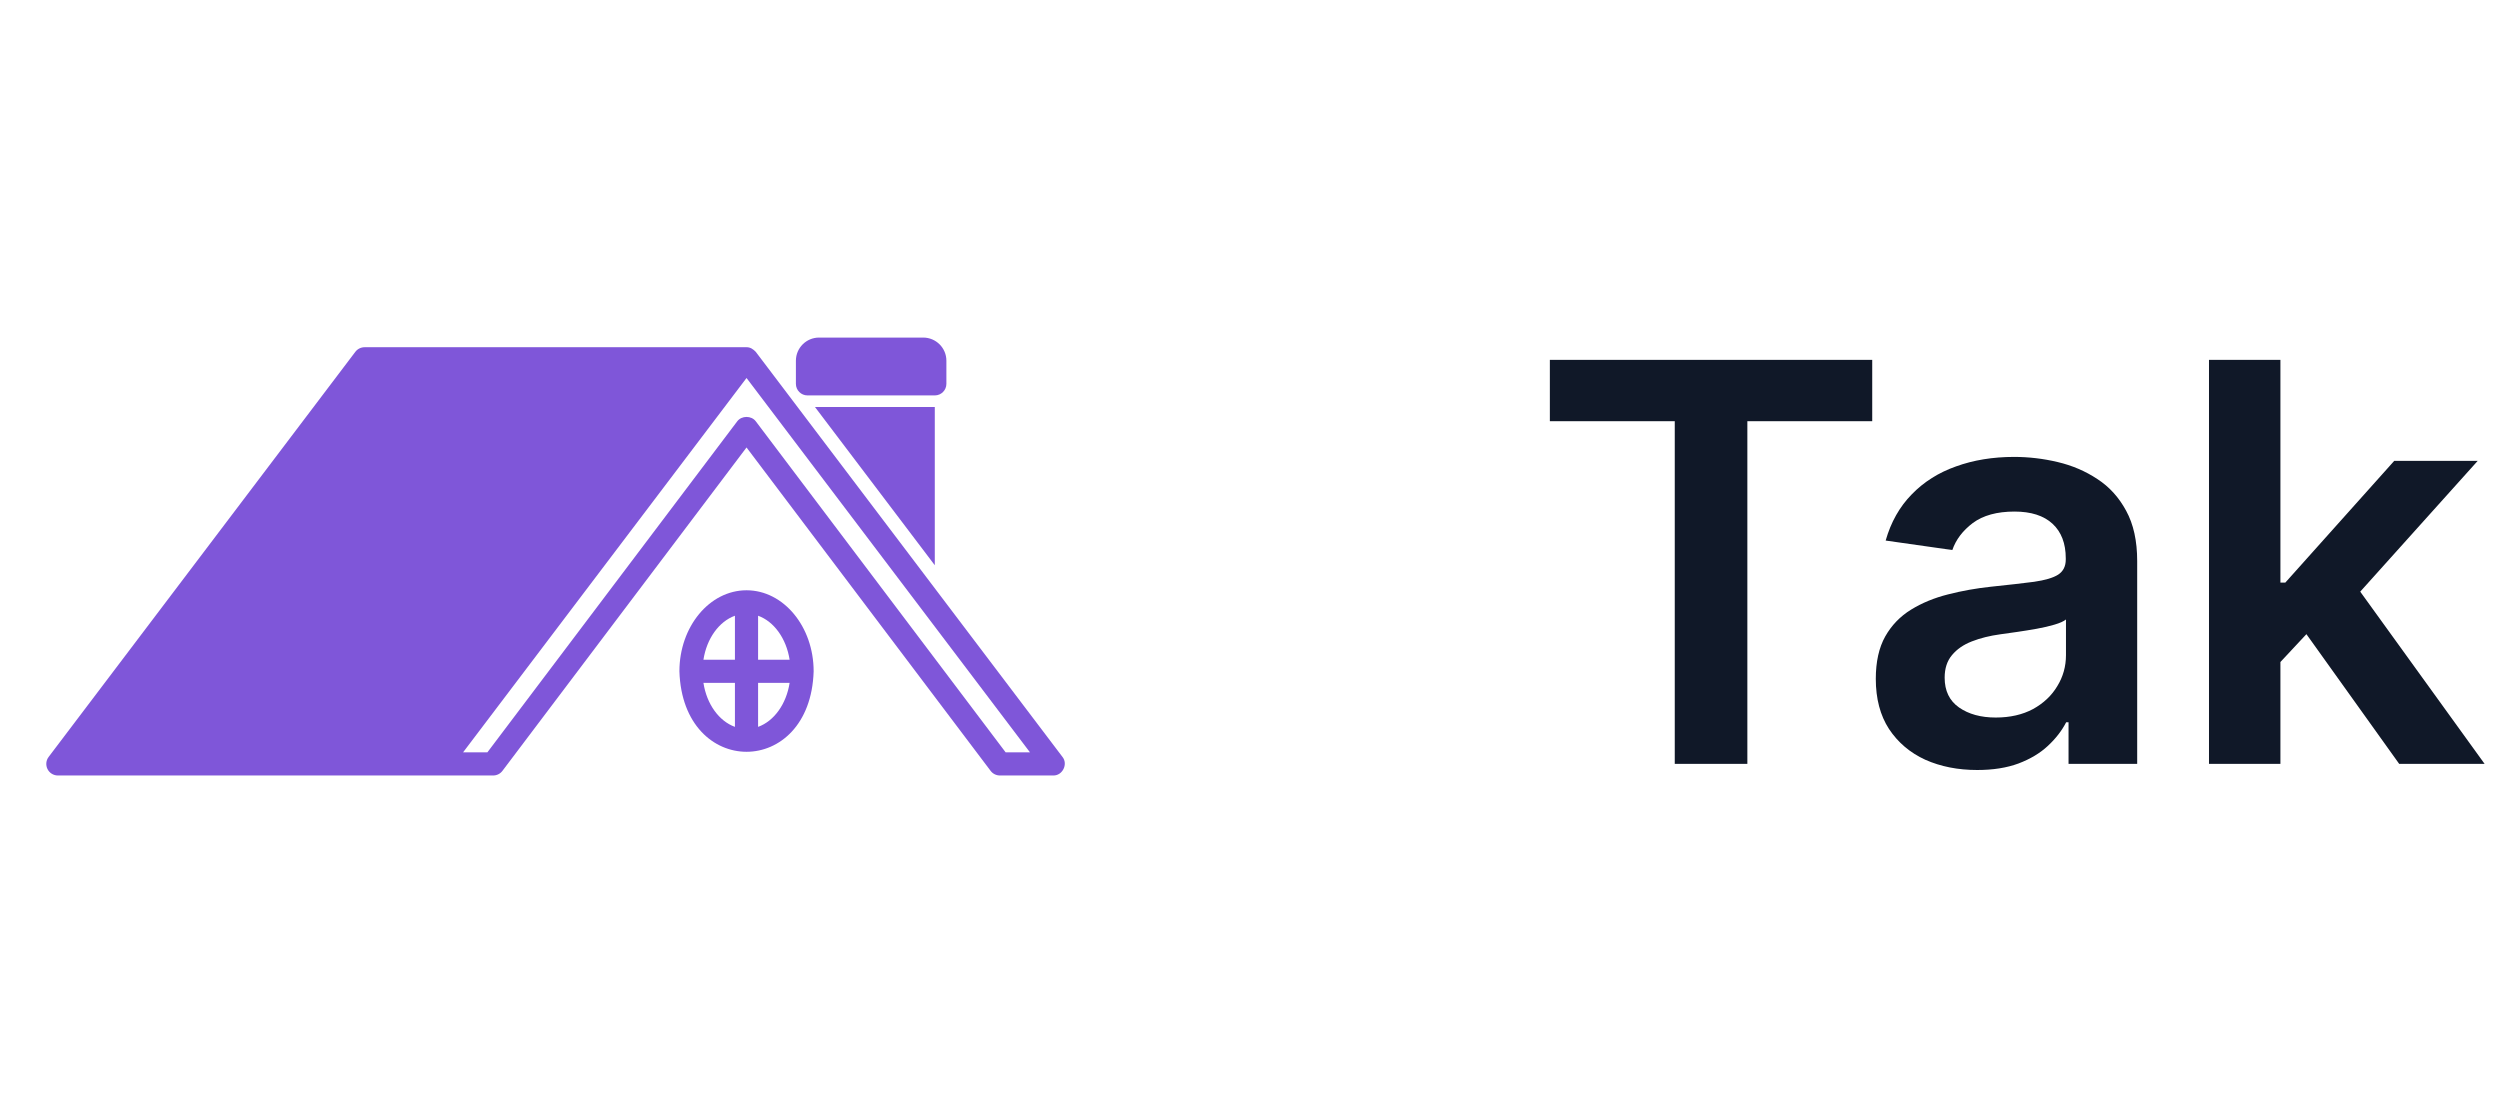
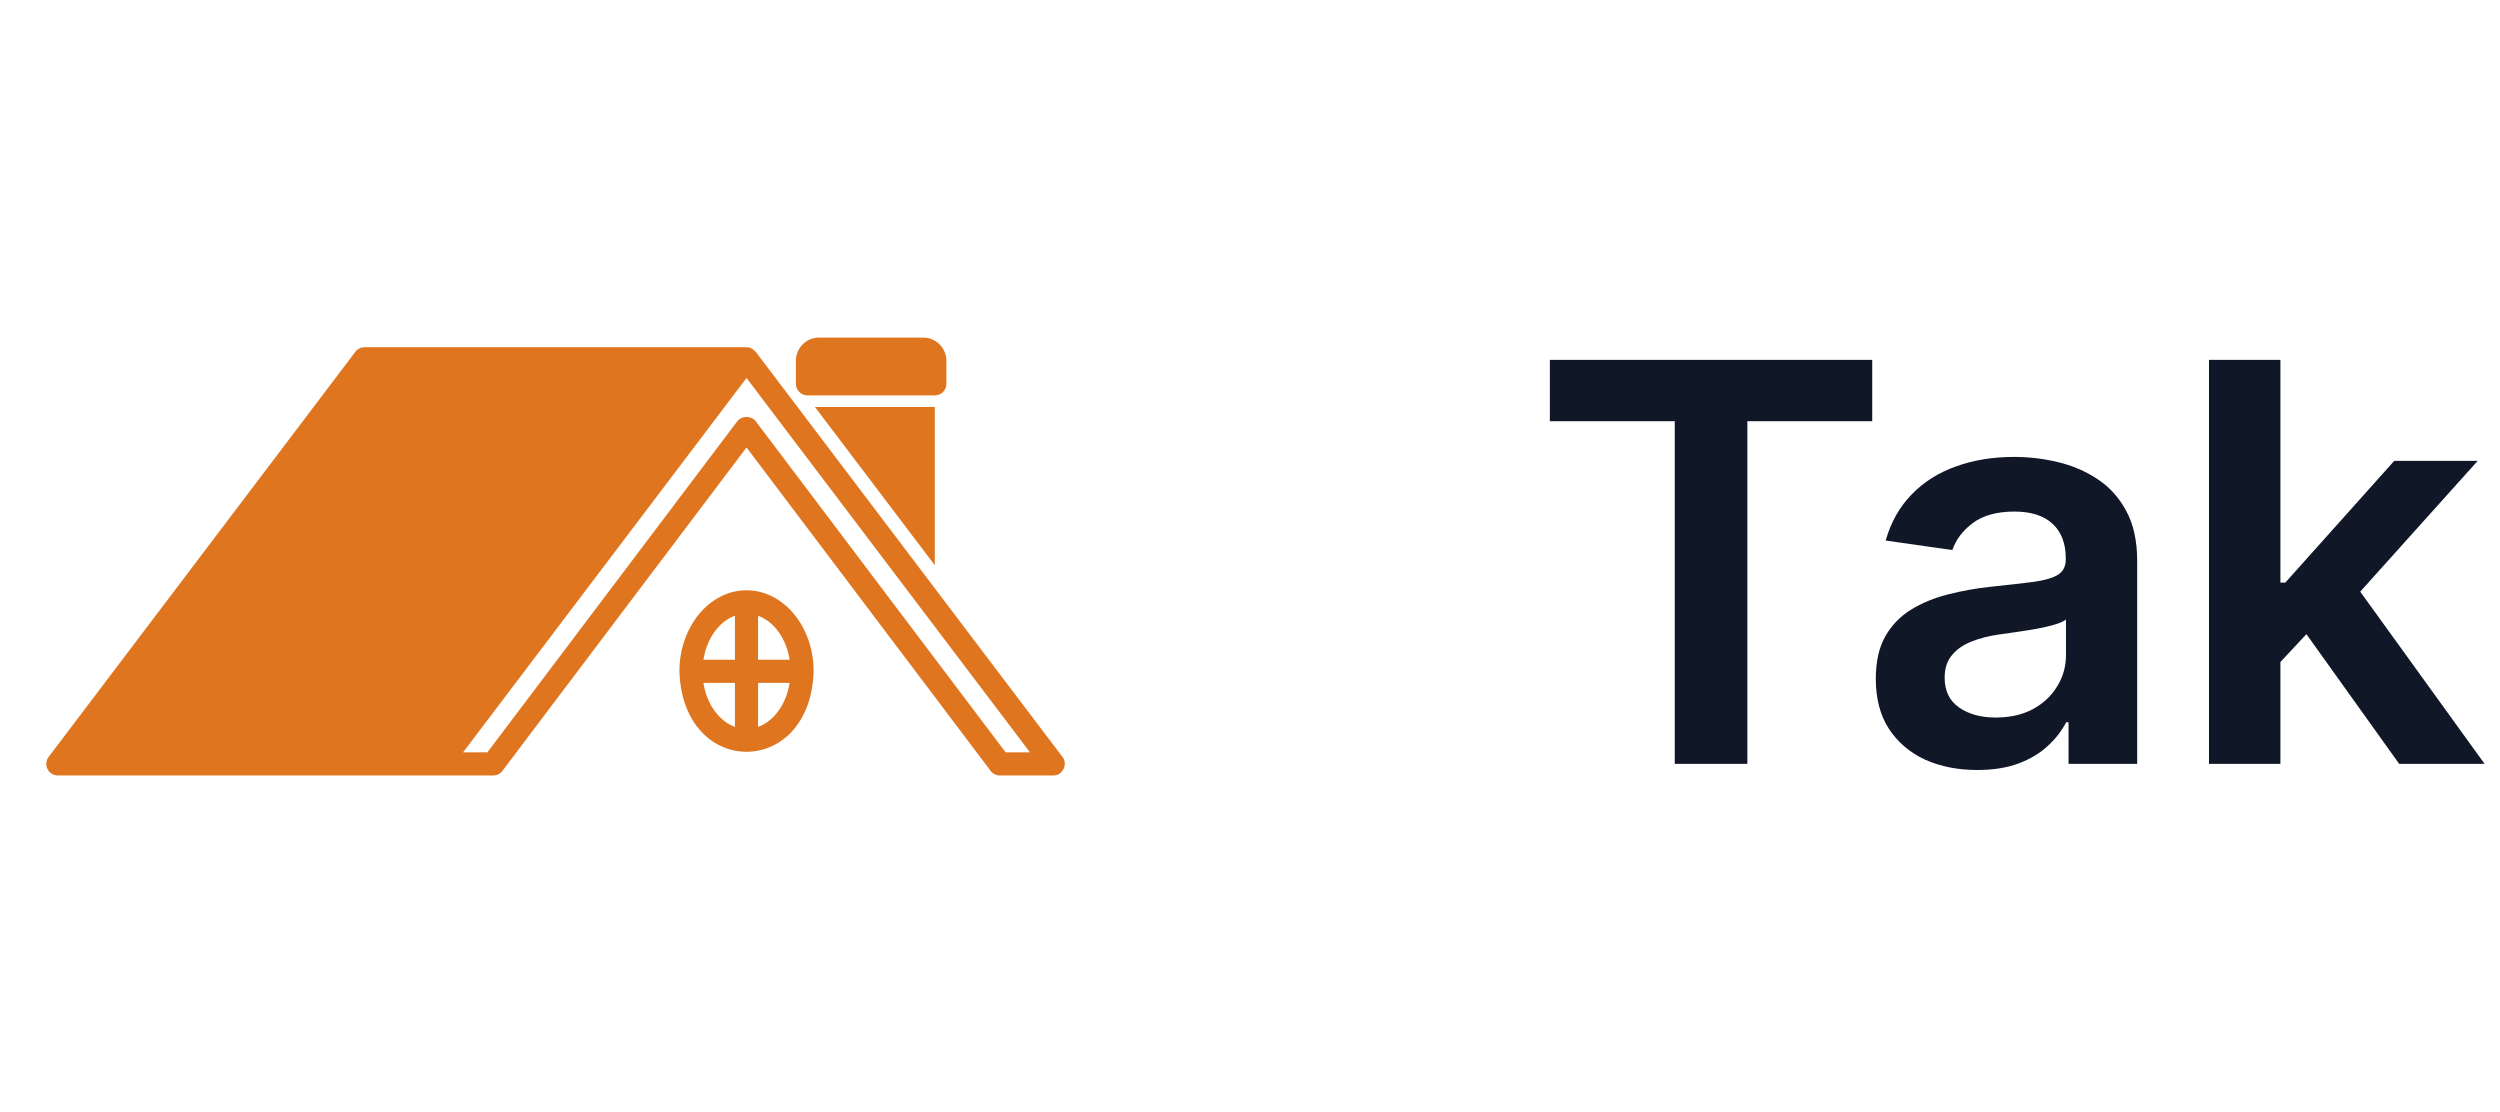
<svg xmlns="http://www.w3.org/2000/svg" width="72" height="32" viewBox="0 0 72 32" fill="none">
-   <path d="M27.256 10.388V11.055C27.256 11.239 27.106 11.388 26.922 11.388H23.256C23.072 11.388 22.922 11.239 22.922 11.055V10.388C22.922 10.021 23.221 9.722 23.589 9.722H26.589C26.956 9.722 27.256 10.021 27.256 10.388ZM23.471 11.722L26.922 16.279V11.722H23.471ZM30.333 22.334H28.796C28.692 22.334 28.593 22.285 28.53 22.201L21.5 12.887L14.47 22.201C14.407 22.285 14.309 22.334 14.204 22.334H1.667C1.54 22.334 1.424 22.262 1.368 22.149C1.312 22.035 1.324 21.9 1.401 21.799L10.234 10.132C10.297 10.049 10.396 10 10.5 10H21.5C21.611 9.998 21.696 10.06 21.765 10.132L30.599 21.799C30.767 22.007 30.599 22.342 30.333 22.334ZM29.663 21.667L21.5 10.886L13.337 21.667H14.037L21.233 12.133C21.36 11.966 21.64 11.966 21.766 12.133L28.962 21.667H29.663ZM23.433 19.334C23.338 22.424 19.663 22.424 19.567 19.334C19.567 18.047 20.434 17 21.5 17C22.566 17 23.433 18.047 23.433 19.334ZM21.833 17.733V19H22.741C22.645 18.385 22.29 17.898 21.833 17.733ZM20.259 19H21.166V17.733C20.71 17.898 20.354 18.385 20.259 19ZM21.166 20.934V19.667H20.259C20.354 20.283 20.71 20.769 21.166 20.934ZM22.741 19.667H21.833V20.934C22.29 20.769 22.645 20.283 22.741 19.667Z" fill="#7F56D9" />
+   <path d="M27.256 10.388V11.055C27.256 11.239 27.106 11.388 26.922 11.388H23.256C23.072 11.388 22.922 11.239 22.922 11.055V10.388C22.922 10.021 23.221 9.722 23.589 9.722H26.589C26.956 9.722 27.256 10.021 27.256 10.388ZM23.471 11.722L26.922 16.279V11.722H23.471ZM30.333 22.334H28.796C28.692 22.334 28.593 22.285 28.53 22.201L21.5 12.887L14.47 22.201C14.407 22.285 14.309 22.334 14.204 22.334H1.667C1.54 22.334 1.424 22.262 1.368 22.149C1.312 22.035 1.324 21.9 1.401 21.799L10.234 10.132C10.297 10.049 10.396 10 10.5 10H21.5C21.611 9.998 21.696 10.06 21.765 10.132L30.599 21.799C30.767 22.007 30.599 22.342 30.333 22.334ZM29.663 21.667L21.5 10.886L13.337 21.667H14.037L21.233 12.133C21.36 11.966 21.64 11.966 21.766 12.133L28.962 21.667H29.663ZM23.433 19.334C23.338 22.424 19.663 22.424 19.567 19.334C19.567 18.047 20.434 17 21.5 17C22.566 17 23.433 18.047 23.433 19.334ZM21.833 17.733V19H22.741C22.645 18.385 22.29 17.898 21.833 17.733ZM20.259 19H21.166V17.733C20.71 17.898 20.354 18.385 20.259 19ZM21.166 20.934V19.667H20.259C20.354 20.283 20.71 20.769 21.166 20.934ZM22.741 19.667H21.833V20.934C22.29 20.769 22.645 20.283 22.741 19.667Z" fill="#DF761F" />
  <path d="M44.636 12.131V10.364H53.92V12.131H50.324V22H48.233V12.131H44.636ZM56.943 22.176C56.39 22.176 55.892 22.078 55.449 21.881C55.01 21.68 54.661 21.384 54.403 20.994C54.15 20.604 54.023 20.123 54.023 19.551C54.023 19.059 54.114 18.651 54.295 18.329C54.477 18.008 54.725 17.75 55.04 17.557C55.354 17.364 55.708 17.218 56.102 17.119C56.5 17.017 56.911 16.943 57.335 16.898C57.847 16.845 58.261 16.797 58.58 16.756C58.898 16.71 59.129 16.642 59.273 16.551C59.42 16.456 59.494 16.311 59.494 16.114V16.079C59.494 15.652 59.367 15.32 59.114 15.085C58.86 14.85 58.494 14.733 58.017 14.733C57.513 14.733 57.114 14.843 56.818 15.062C56.526 15.282 56.33 15.542 56.227 15.841L54.307 15.568C54.458 15.038 54.708 14.595 55.057 14.239C55.405 13.879 55.831 13.61 56.335 13.432C56.839 13.25 57.396 13.159 58.006 13.159C58.426 13.159 58.845 13.208 59.261 13.307C59.678 13.405 60.059 13.568 60.403 13.796C60.748 14.019 61.025 14.324 61.233 14.71C61.445 15.097 61.551 15.579 61.551 16.159V22H59.574V20.801H59.506C59.381 21.044 59.205 21.271 58.977 21.483C58.754 21.691 58.472 21.86 58.131 21.989C57.794 22.114 57.398 22.176 56.943 22.176ZM57.477 20.665C57.89 20.665 58.248 20.583 58.551 20.421C58.854 20.254 59.087 20.034 59.25 19.761C59.417 19.489 59.5 19.191 59.5 18.869V17.841C59.436 17.894 59.326 17.943 59.17 17.989C59.019 18.034 58.849 18.074 58.659 18.108C58.47 18.142 58.282 18.172 58.097 18.199C57.911 18.225 57.75 18.248 57.614 18.267C57.307 18.309 57.032 18.377 56.79 18.472C56.547 18.566 56.356 18.699 56.216 18.869C56.076 19.036 56.006 19.252 56.006 19.517C56.006 19.896 56.144 20.182 56.42 20.375C56.697 20.568 57.049 20.665 57.477 20.665ZM65.494 19.261L65.489 16.778H65.818L68.954 13.273H71.358L67.5 17.568H67.074L65.494 19.261ZM63.619 22V10.364H65.676V22H63.619ZM69.097 22L66.256 18.028L67.642 16.579L71.557 22H69.097Z" fill="#101828" />
</svg>
